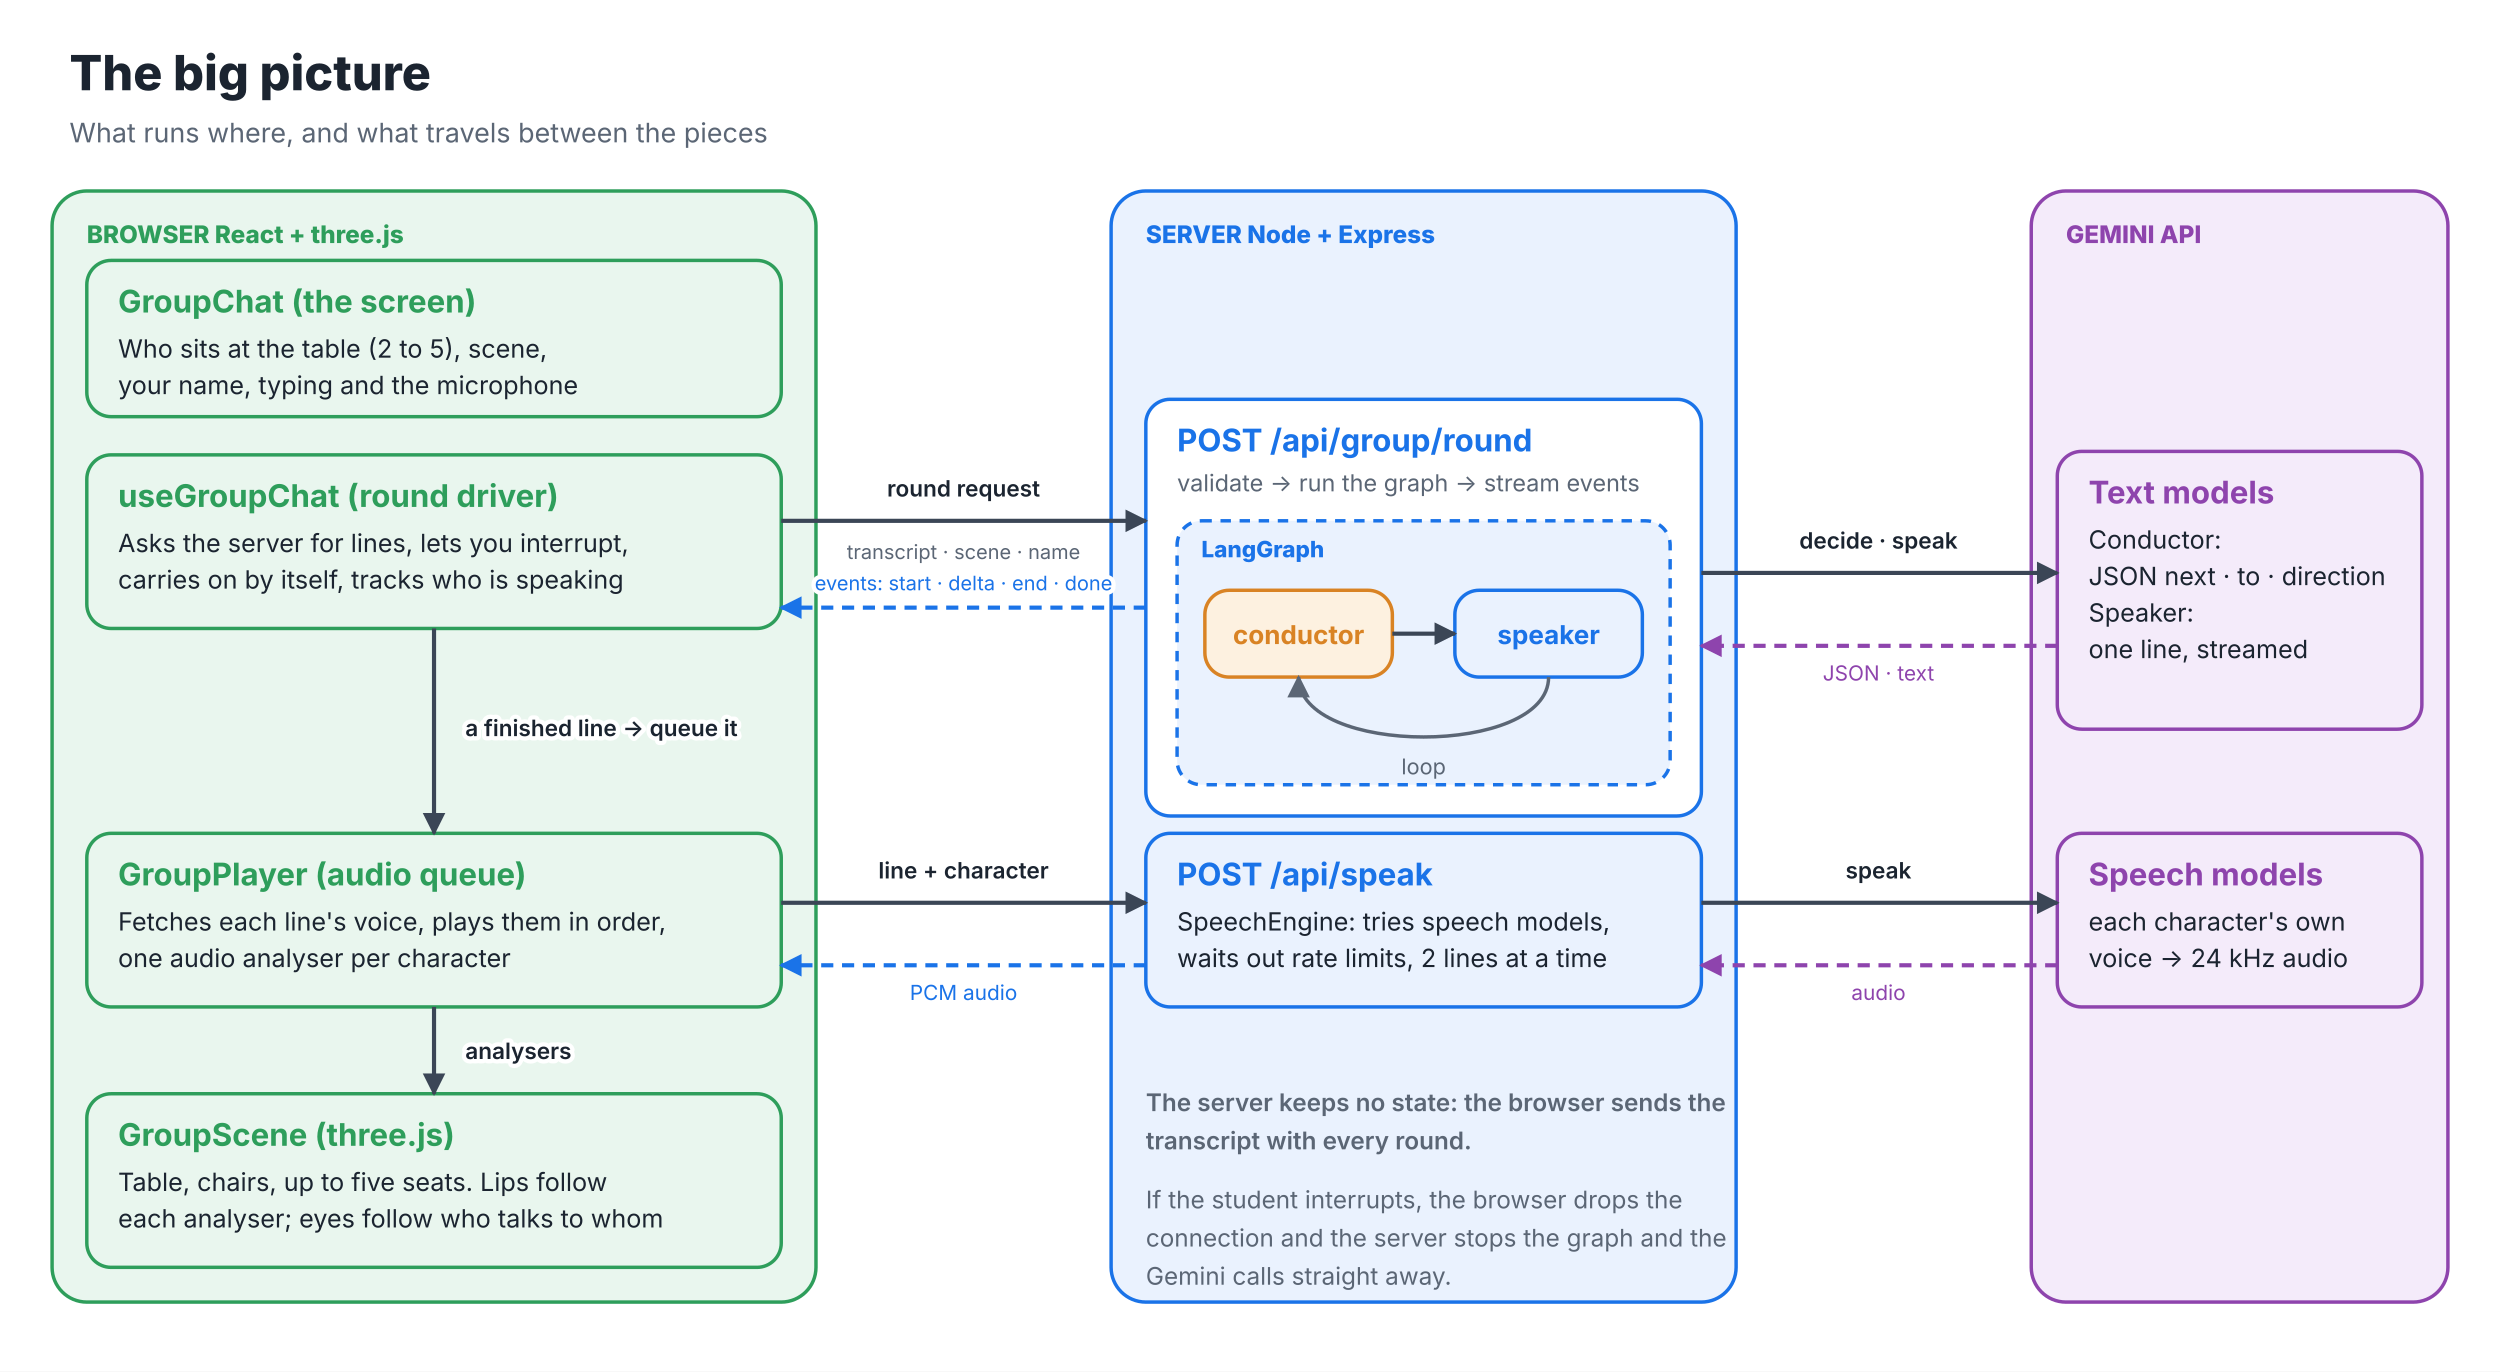
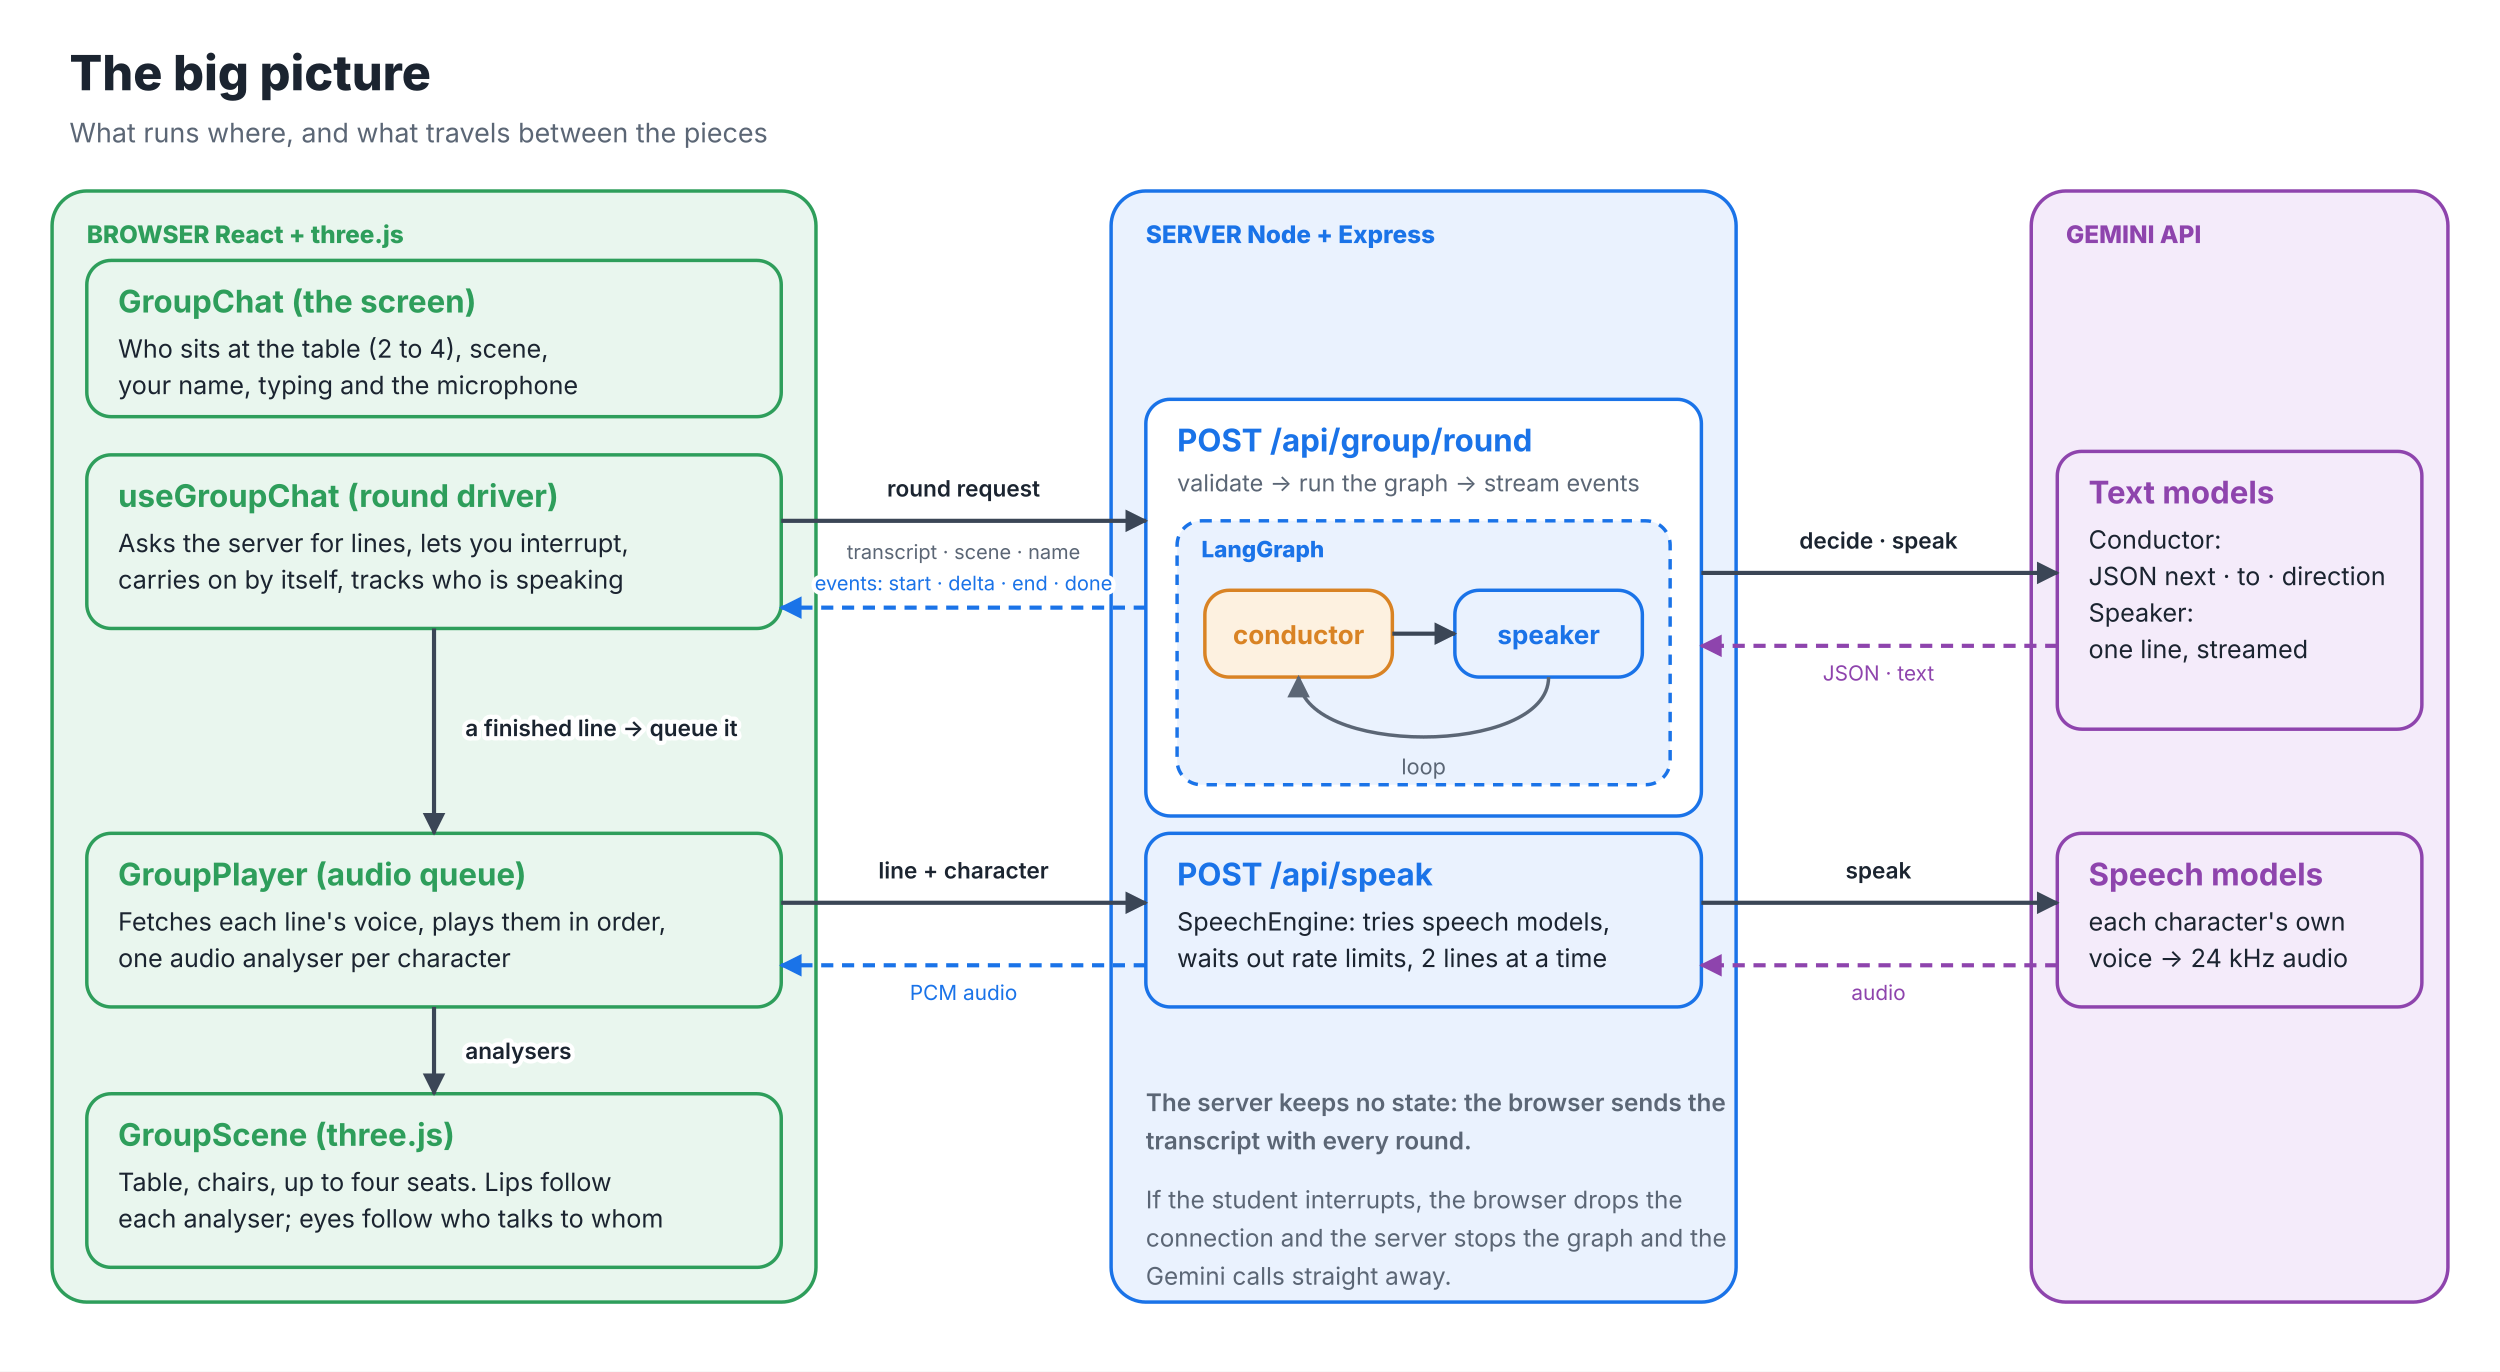
<svg xmlns="http://www.w3.org/2000/svg" viewBox="0 0 1440 790" width="1440" height="790" font-family="Inter, system-ui, -apple-system, 'Segoe UI', Helvetica, Arial, sans-serif">
  <defs>
    <marker id="ah-blue" viewBox="0 0 10 10" refX="9" refY="5" markerUnits="userSpaceOnUse" markerWidth="13" markerHeight="13" orient="auto-start-reverse">
      <path d="M0 0 L10 5 L0 10 z" fill="#1a73e8" />
    </marker>
    <marker id="ah-green" viewBox="0 0 10 10" refX="9" refY="5" markerUnits="userSpaceOnUse" markerWidth="13" markerHeight="13" orient="auto-start-reverse">
      <path d="M0 0 L10 5 L0 10 z" fill="#2e9e5b" />
    </marker>
    <marker id="ah-purple" viewBox="0 0 10 10" refX="9" refY="5" markerUnits="userSpaceOnUse" markerWidth="13" markerHeight="13" orient="auto-start-reverse">
      <path d="M0 0 L10 5 L0 10 z" fill="#8e44ad" />
    </marker>
    <marker id="ah-orange" viewBox="0 0 10 10" refX="9" refY="5" markerUnits="userSpaceOnUse" markerWidth="13" markerHeight="13" orient="auto-start-reverse">
      <path d="M0 0 L10 5 L0 10 z" fill="#d98324" />
    </marker>
    <marker id="ah-red" viewBox="0 0 10 10" refX="9" refY="5" markerUnits="userSpaceOnUse" markerWidth="13" markerHeight="13" orient="auto-start-reverse">
      <path d="M0 0 L10 5 L0 10 z" fill="#c62828" />
    </marker>
    <marker id="ah-ink" viewBox="0 0 10 10" refX="9" refY="5" markerUnits="userSpaceOnUse" markerWidth="13" markerHeight="13" orient="auto-start-reverse">
      <path d="M0 0 L10 5 L0 10 z" fill="#1b2430" />
    </marker>
    <marker id="ah-grey" viewBox="0 0 10 10" refX="9" refY="5" markerUnits="userSpaceOnUse" markerWidth="13" markerHeight="13" orient="auto-start-reverse">
      <path d="M0 0 L10 5 L0 10 z" fill="#5b6675" />
    </marker>
    <marker id="ah-line" viewBox="0 0 10 10" refX="9" refY="5" markerUnits="userSpaceOnUse" markerWidth="13" markerHeight="13" orient="auto-start-reverse">
      <path d="M0 0 L10 5 L0 10 z" fill="#3b4656" />
    </marker>
  </defs>
  <rect width="1440" height="790" fill="#ffffff" />
  <text x="40" y="52" font-size="28" font-weight="800" fill="#1b2430" text-anchor="start">The big picture</text>
  <text x="40" y="82" font-size="15.5" font-weight="400" fill="#5b6675" text-anchor="start">What runs where, and what travels between the pieces</text>
  <rect x="30" y="110" width="440" height="640" rx="20" fill="#e9f6ee" stroke="#2e9e5b" stroke-width="2" />
  <text x="50" y="140" font-size="14" font-weight="800" fill="#2e9e5b" text-anchor="start">BROWSER   React + three.js</text>
  <rect x="640" y="110" width="360" height="640" rx="20" fill="#eaf2fe" stroke="#1a73e8" stroke-width="2" />
  <text x="660" y="140" font-size="14" font-weight="800" fill="#1a73e8" text-anchor="start">SERVER   Node + Express</text>
  <rect x="1170" y="110" width="240" height="640" rx="20" fill="#f4ebfa" stroke="#8e44ad" stroke-width="2" />
  <text x="1190" y="140" font-size="14" font-weight="800" fill="#8e44ad" text-anchor="start">GEMINI API</text>
  <rect x="50" y="150" width="400" height="90" rx="14" fill="#e9f6ee" stroke="#2e9e5b" stroke-width="2" />
  <text x="68" y="180" font-size="18" font-weight="700" fill="#2e9e5b" text-anchor="start">GroupChat (the screen)</text>
-   <text x="68" y="206" font-size="14.5" font-weight="400" fill="#1b2430" text-anchor="start">Who sits at the table (2 to 5), scene,</text>
+   <text x="68" y="206" font-size="14.5" font-weight="400" fill="#1b2430" text-anchor="start">Who sits at the table (2 to 4), scene,</text>
  <text x="68" y="227.025" font-size="14.5" font-weight="400" fill="#1b2430" text-anchor="start">your name, typing and the microphone</text>
  <rect x="50" y="262" width="400" height="100" rx="14" fill="#e9f6ee" stroke="#2e9e5b" stroke-width="2" />
  <text x="68" y="292" font-size="18" font-weight="700" fill="#2e9e5b" text-anchor="start">useGroupChat (round driver)</text>
  <text x="68" y="318" font-size="14.5" font-weight="400" fill="#1b2430" text-anchor="start">Asks the server for lines, lets you interrupt,</text>
  <text x="68" y="339.025" font-size="14.5" font-weight="400" fill="#1b2430" text-anchor="start">carries on by itself, tracks who is speaking</text>
  <rect x="50" y="480" width="400" height="100" rx="14" fill="#e9f6ee" stroke="#2e9e5b" stroke-width="2" />
  <text x="68" y="510" font-size="18" font-weight="700" fill="#2e9e5b" text-anchor="start">GroupPlayer (audio queue)</text>
  <text x="68" y="536" font-size="14.5" font-weight="400" fill="#1b2430" text-anchor="start">Fetches each line's voice, plays them in order,</text>
  <text x="68" y="557.025" font-size="14.5" font-weight="400" fill="#1b2430" text-anchor="start">one audio analyser per character</text>
  <rect x="50" y="630" width="400" height="100" rx="14" fill="#e9f6ee" stroke="#2e9e5b" stroke-width="2" />
  <text x="68" y="660" font-size="18" font-weight="700" fill="#2e9e5b" text-anchor="start">GroupScene (three.js)</text>
-   <text x="68" y="686" font-size="14.5" font-weight="400" fill="#1b2430" text-anchor="start">Table, chairs, up to five seats. Lips follow</text>
+   <text x="68" y="686" font-size="14.5" font-weight="400" fill="#1b2430" text-anchor="start">Table, chairs, up to four seats. Lips follow</text>
  <text x="68" y="707.025" font-size="14.5" font-weight="400" fill="#1b2430" text-anchor="start">each analyser; eyes follow who talks to whom</text>
  <rect x="660" y="230" width="320" height="240" rx="14" fill="#fff" stroke="#1a73e8" stroke-width="2" />
  <text x="678" y="260" font-size="18" font-weight="700" fill="#1a73e8" text-anchor="start">POST /api/group/round</text>
  <text x="678" y="283" font-size="13.5" font-weight="400" fill="#5b6675" text-anchor="start">validate → run the graph → stream events</text>
  <rect x="678" y="300" width="284" height="152" rx="14" fill="#eaf2fe" stroke="#1a73e8" stroke-width="2" stroke-dasharray="6 5" />
  <text x="692" y="321" font-size="13" font-weight="800" fill="#1a73e8" text-anchor="start">LangGraph</text>
  <rect x="694" y="340" width="108" height="50" rx="14" fill="#fdf1e0" stroke="#d98324" stroke-width="2" />
  <text x="748" y="371" font-size="15" font-weight="700" fill="#d98324" text-anchor="middle">conductor</text>
  <rect x="838" y="340" width="108" height="50" rx="14" fill="#eaf2fe" stroke="#1a73e8" stroke-width="2" />
  <text x="892" y="371" font-size="15" font-weight="700" fill="#1a73e8" text-anchor="middle">speaker</text>
  <path d="M802 365 L838 365" fill="none" stroke="#3b4656" stroke-width="2.4" marker-end="url(#ah-line)" />
  <path d="M892 390 C892 436 748 436 748 390" fill="none" stroke="#5b6675" stroke-width="2" marker-end="url(#ah-grey)" />
  <text x="820" y="446" font-size="12.5" font-weight="400" fill="#5b6675" text-anchor="middle">loop</text>
  <rect x="660" y="480" width="320" height="100" rx="14" fill="#eaf2fe" stroke="#1a73e8" stroke-width="2" />
  <text x="678" y="510" font-size="18" font-weight="700" fill="#1a73e8" text-anchor="start">POST /api/speak</text>
  <text x="678" y="536" font-size="14.5" font-weight="400" fill="#1b2430" text-anchor="start">SpeechEngine: tries speech models,</text>
  <text x="678" y="557.025" font-size="14.5" font-weight="400" fill="#1b2430" text-anchor="start">waits out rate limits, 2 lines at a time</text>
  <rect x="1185" y="260" width="210" height="160" rx="14" fill="#f4ebfa" stroke="#8e44ad" stroke-width="2" />
  <text x="1203" y="290" font-size="18" font-weight="700" fill="#8e44ad" text-anchor="start">Text models</text>
  <text x="1203" y="316" font-size="14.5" font-weight="400" fill="#1b2430" text-anchor="start">Conductor:</text>
  <text x="1203" y="337.025" font-size="14.5" font-weight="400" fill="#1b2430" text-anchor="start">JSON next · to · direction</text>
  <text x="1203" y="358.05" font-size="14.5" font-weight="400" fill="#1b2430" text-anchor="start">Speaker:</text>
  <text x="1203" y="379.075" font-size="14.5" font-weight="400" fill="#1b2430" text-anchor="start">one line, streamed</text>
  <rect x="1185" y="480" width="210" height="100" rx="14" fill="#f4ebfa" stroke="#8e44ad" stroke-width="2" />
  <text x="1203" y="510" font-size="18" font-weight="700" fill="#8e44ad" text-anchor="start">Speech models</text>
  <text x="1203" y="536" font-size="14.5" font-weight="400" fill="#1b2430" text-anchor="start">each character's own</text>
  <text x="1203" y="557.025" font-size="14.5" font-weight="400" fill="#1b2430" text-anchor="start">voice → 24 kHz audio</text>
  <path d="M450 300 L660 300" fill="none" stroke="#3b4656" stroke-width="2.4" marker-end="url(#ah-line)" />
  <text x="555" y="286" font-size="13" font-weight="600" fill="#1b2430" text-anchor="middle" stroke="#fff" stroke-width="5" paint-order="stroke" stroke-linejoin="round">round request</text>
  <text x="555" y="322" font-size="11.5" font-weight="400" fill="#5b6675" text-anchor="middle" stroke="#fff" stroke-width="5" paint-order="stroke" stroke-linejoin="round">transcript · scene · name</text>
  <path d="M660 350 L450 350" fill="none" stroke="#1a73e8" stroke-width="2.4" stroke-dasharray="7 5" marker-end="url(#ah-blue)" />
  <text x="555" y="340" font-size="11.5" font-weight="400" fill="#1a73e8" text-anchor="middle" stroke="#fff" stroke-width="5" paint-order="stroke" stroke-linejoin="round">events: start · delta · end · done</text>
  <path d="M980 330 L1185 330" fill="none" stroke="#3b4656" stroke-width="2.4" marker-end="url(#ah-line)" />
  <text x="1082" y="316" font-size="13" font-weight="600" fill="#1b2430" text-anchor="middle" stroke="#fff" stroke-width="5" paint-order="stroke" stroke-linejoin="round">decide · speak</text>
  <path d="M1185 372 L980 372" fill="none" stroke="#8e44ad" stroke-width="2.4" stroke-dasharray="7 5" marker-end="url(#ah-purple)" />
  <text x="1082" y="392" font-size="12" font-weight="400" fill="#8e44ad" text-anchor="middle" stroke="#fff" stroke-width="5" paint-order="stroke" stroke-linejoin="round">JSON · text</text>
  <path d="M250 362 L250 480" fill="none" stroke="#3b4656" stroke-width="2.4" marker-end="url(#ah-line)" />
  <text x="268" y="424" font-size="13" font-weight="600" fill="#1b2430" text-anchor="start" stroke="#fff" stroke-width="5" paint-order="stroke" stroke-linejoin="round">a finished line → queue it</text>
  <path d="M450 520 L660 520" fill="none" stroke="#3b4656" stroke-width="2.4" marker-end="url(#ah-line)" />
  <text x="555" y="506" font-size="13" font-weight="600" fill="#1b2430" text-anchor="middle" stroke="#fff" stroke-width="5" paint-order="stroke" stroke-linejoin="round">line + character</text>
  <path d="M660 556 L450 556" fill="none" stroke="#1a73e8" stroke-width="2.4" stroke-dasharray="7 5" marker-end="url(#ah-blue)" />
  <text x="555" y="576" font-size="12" font-weight="400" fill="#1a73e8" text-anchor="middle" stroke="#fff" stroke-width="5" paint-order="stroke" stroke-linejoin="round">PCM audio</text>
  <path d="M980 520 L1185 520" fill="none" stroke="#3b4656" stroke-width="2.4" marker-end="url(#ah-line)" />
  <text x="1082" y="506" font-size="13" font-weight="600" fill="#1b2430" text-anchor="middle" stroke="#fff" stroke-width="5" paint-order="stroke" stroke-linejoin="round">speak</text>
  <path d="M1185 556 L980 556" fill="none" stroke="#8e44ad" stroke-width="2.4" stroke-dasharray="7 5" marker-end="url(#ah-purple)" />
  <text x="1082" y="576" font-size="12" font-weight="400" fill="#8e44ad" text-anchor="middle" stroke="#fff" stroke-width="5" paint-order="stroke" stroke-linejoin="round">audio</text>
  <path d="M250 580 L250 630" fill="none" stroke="#3b4656" stroke-width="2.4" marker-end="url(#ah-line)" />
  <text x="268" y="610" font-size="13" font-weight="600" fill="#1b2430" text-anchor="start" stroke="#fff" stroke-width="5" paint-order="stroke" stroke-linejoin="round">analysers</text>
  <text x="660" y="640" font-size="14" font-weight="600" fill="#5b6675" text-anchor="start">The server keeps no state: the browser sends the</text>
  <text x="660" y="662" font-size="14" font-weight="600" fill="#5b6675" text-anchor="start">transcript with every round.</text>
  <text x="660" y="696" font-size="14" font-weight="400" fill="#5b6675" text-anchor="start">If the student interrupts, the browser drops the</text>
  <text x="660" y="718" font-size="14" font-weight="400" fill="#5b6675" text-anchor="start">connection and the server stops the graph and the</text>
  <text x="660" y="740" font-size="14" font-weight="400" fill="#5b6675" text-anchor="start">Gemini calls straight away.</text>
</svg>
